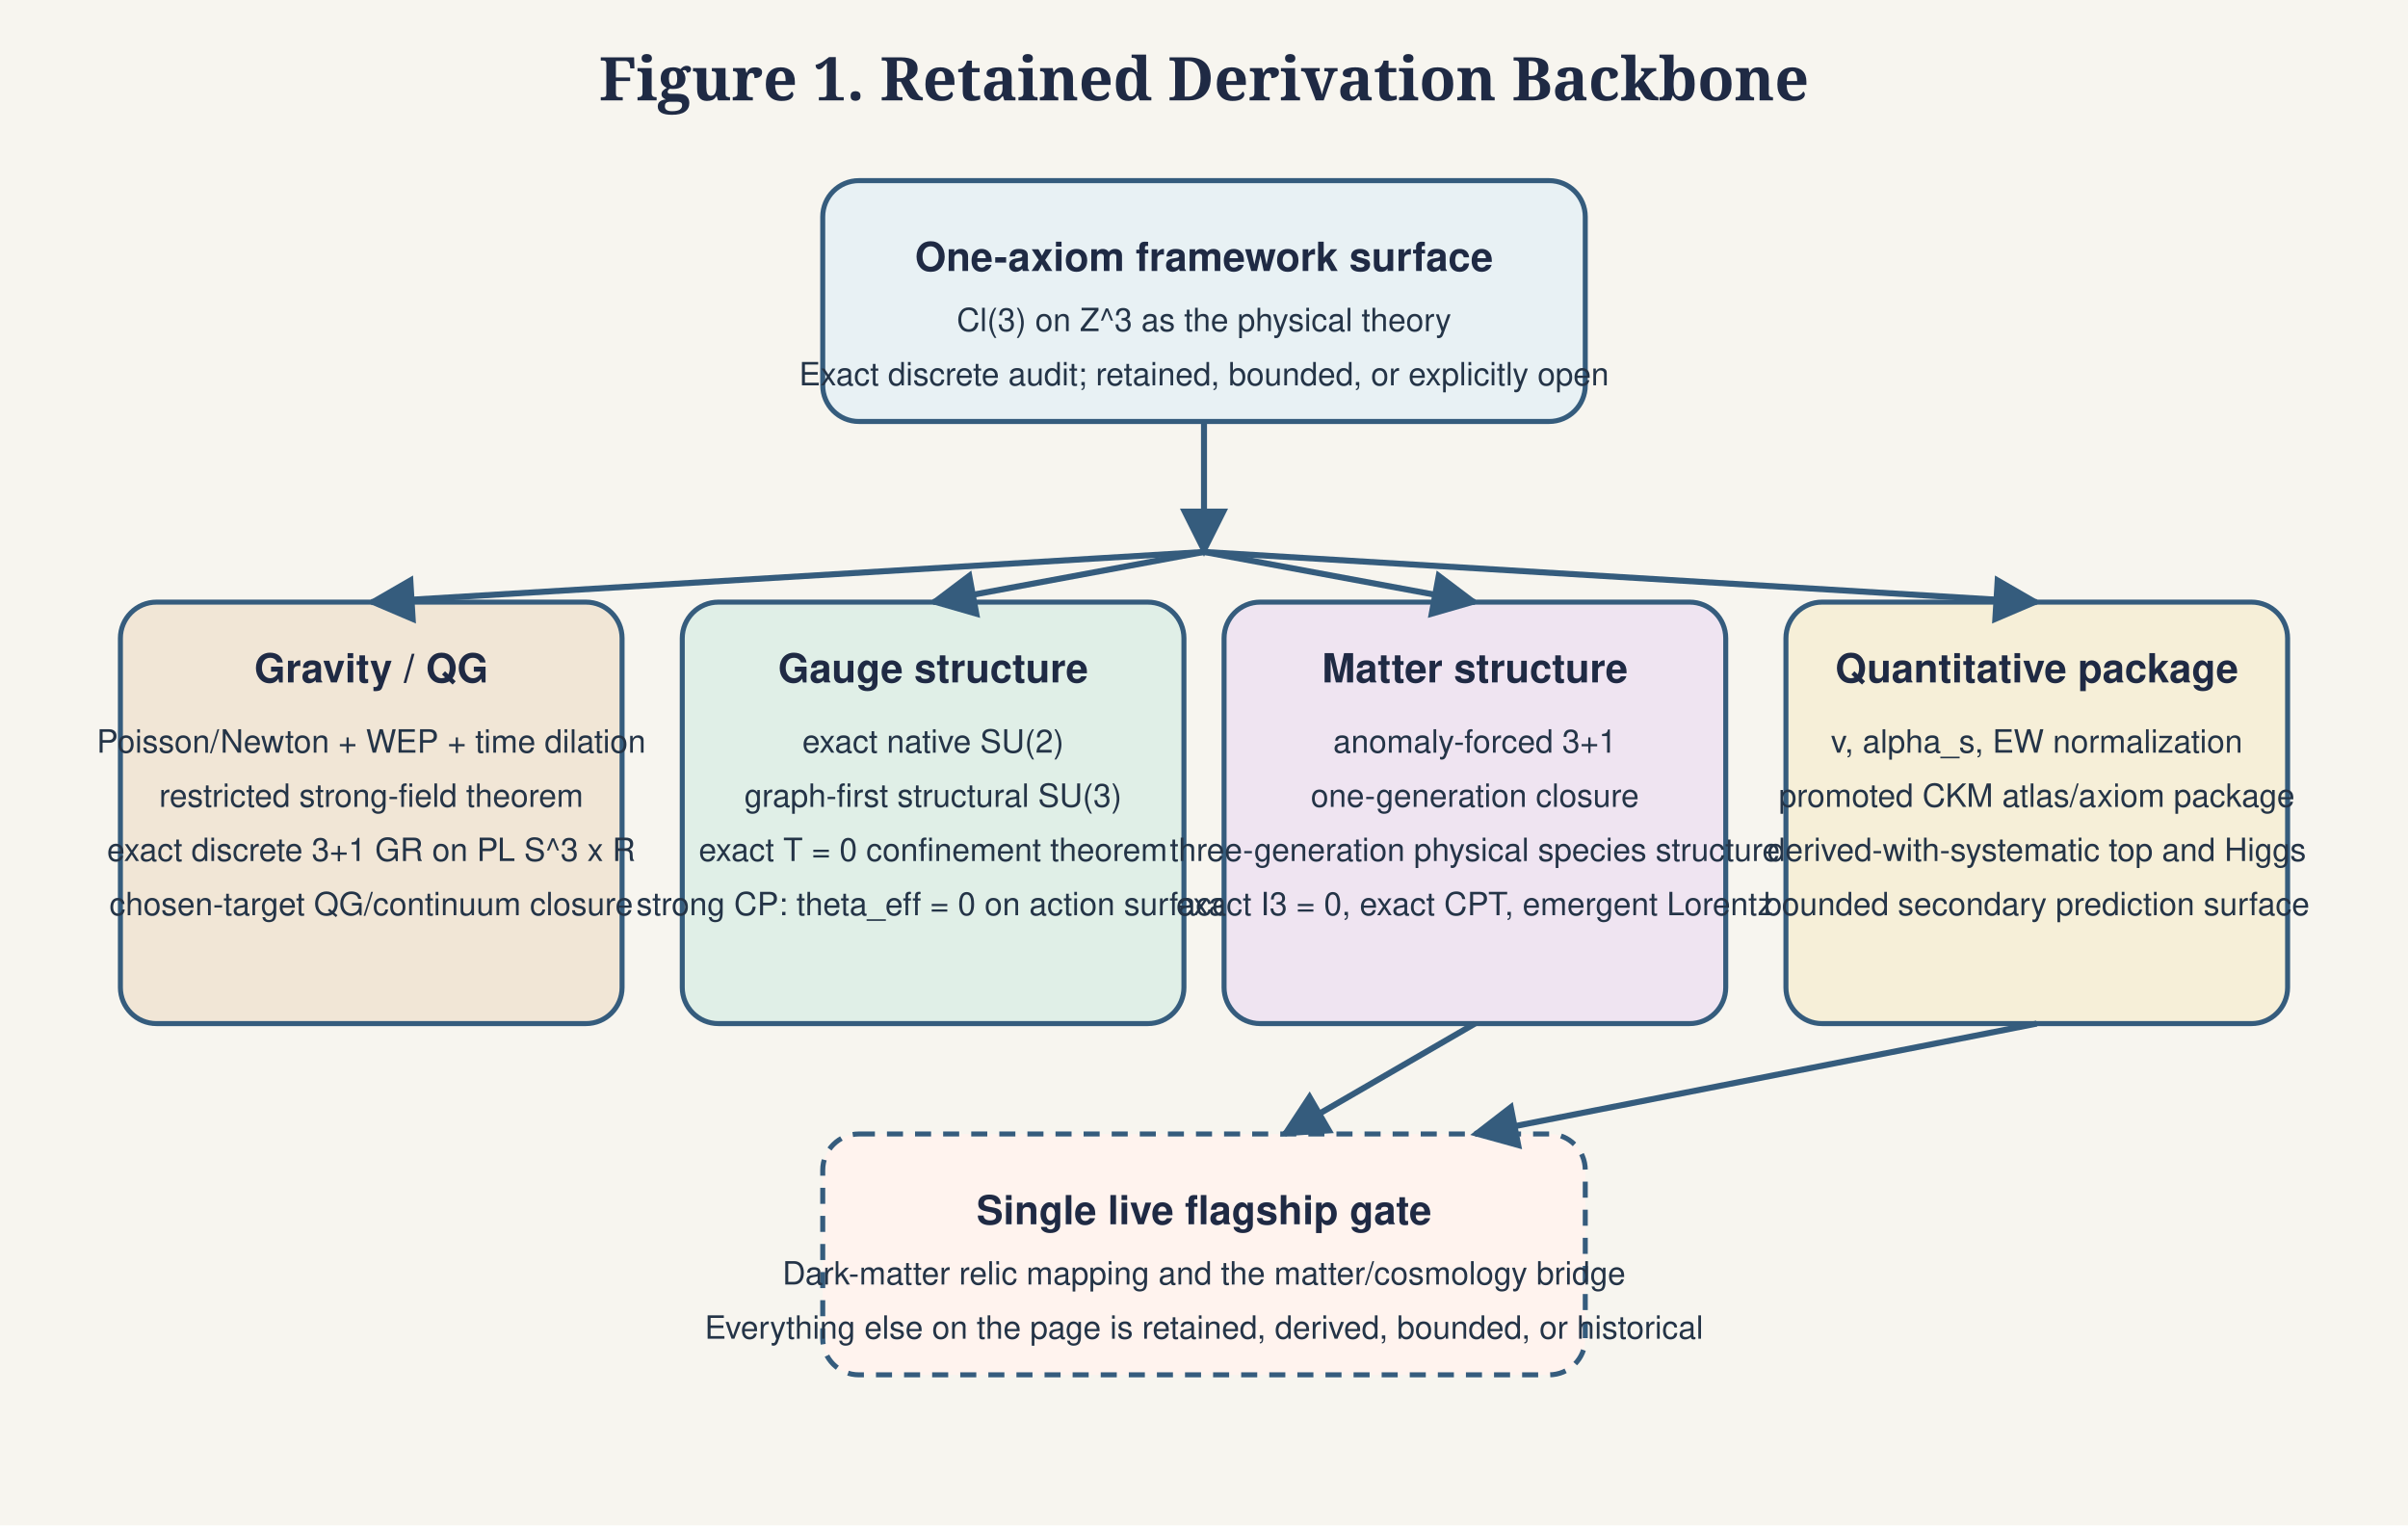
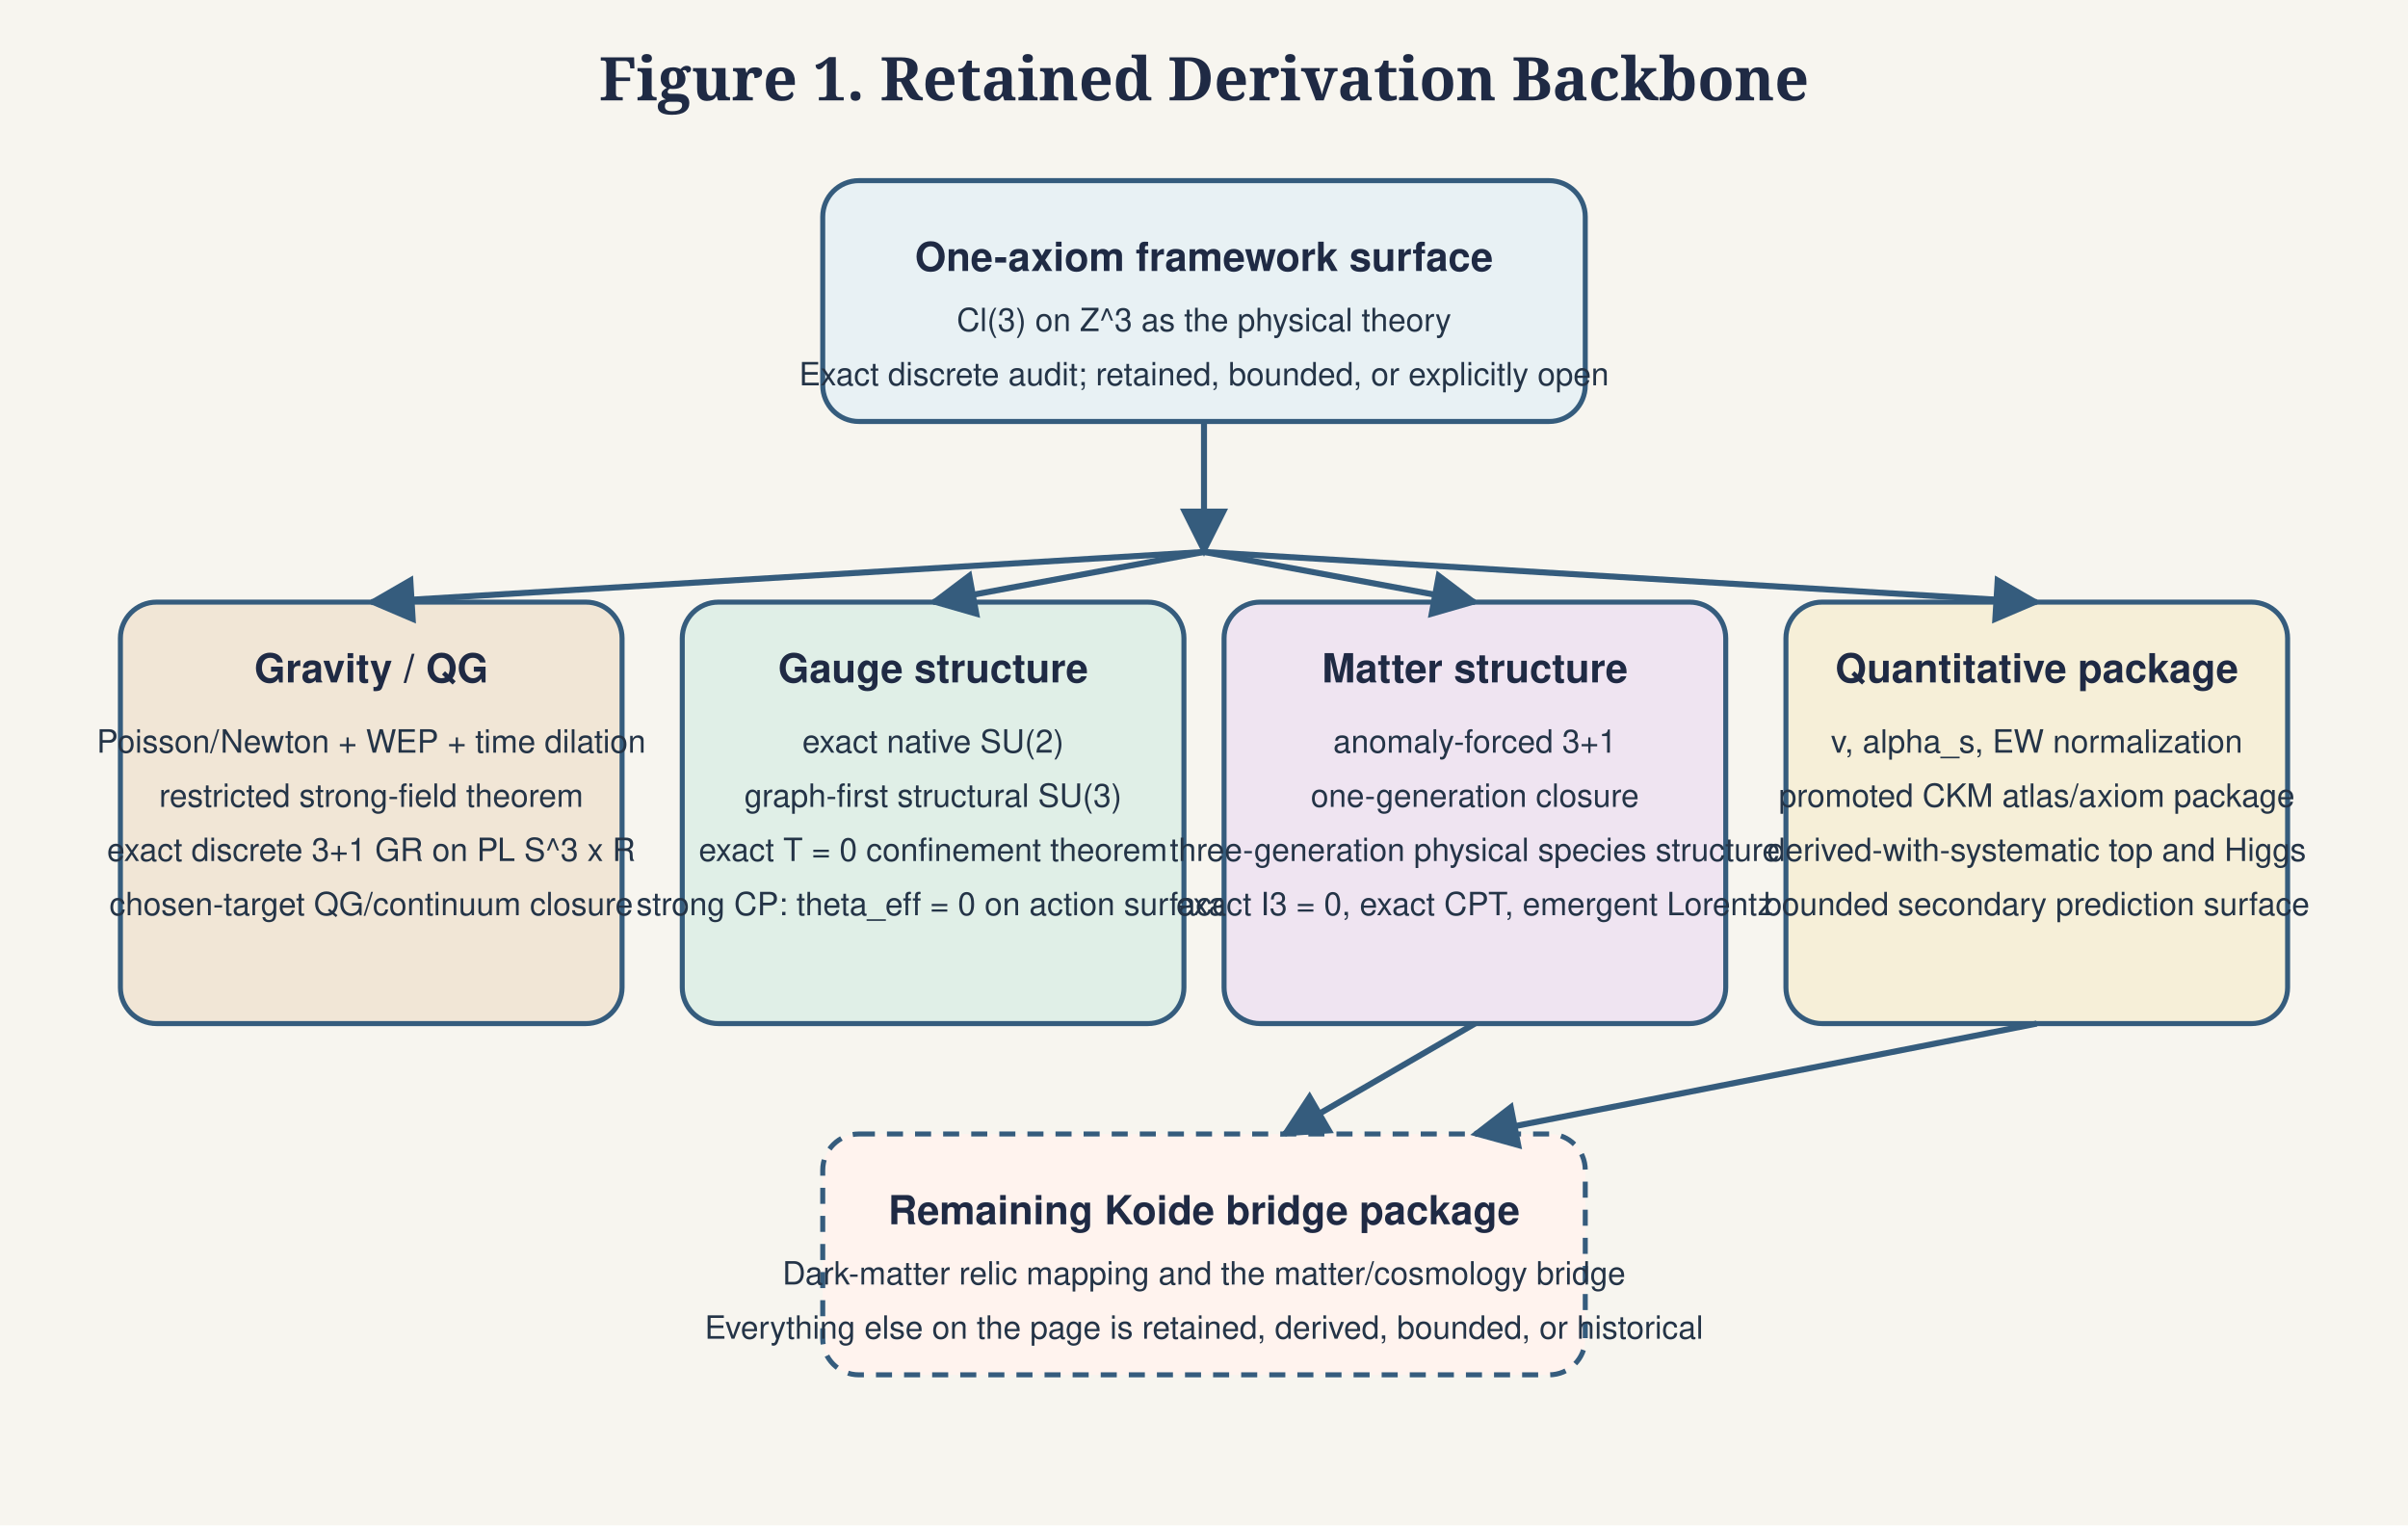
<svg xmlns="http://www.w3.org/2000/svg" width="1200" height="760" viewBox="0 0 1200 760" role="img" aria-labelledby="title desc">
  <defs>
    <marker id="arrow" viewBox="0 0 10 10" refX="9" refY="5" markerWidth="8" markerHeight="8" orient="auto-start-reverse">
      <path d="M 0 0 L 10 5 L 0 10 z" fill="#355c7d" />
    </marker>
    <style>
      .bg { fill: #f7f5ef; }
      .title { font: 700 30px Georgia, serif; fill: #1f2a44; }
      .label { font: 600 20px Helvetica, Arial, sans-serif; fill: #1f2a44; }
      .body { font: 16px Helvetica, Arial, sans-serif; fill: #243447; }
      .box { stroke: #355c7d; stroke-width: 2.5; rx: 18; ry: 18; }
      .core { fill: #e8f1f4; }
      .gravity { fill: #f1e6d6; }
      .gauge { fill: #e0efe7; }
      .matter { fill: #efe4f1; }
      .quant { fill: #f6efd8; }
      .gate { fill: #fff3ee; stroke-dasharray: 8 6; }
      .arrow { stroke: #355c7d; stroke-width: 3; fill: none; marker-end: url(#arrow); }
    </style>
  </defs>
  <rect class="bg" x="0" y="0" width="1200" height="760" />
  <text class="title" x="600" y="50" text-anchor="middle">Figure 1. Retained Derivation Backbone</text>
  <rect class="box core" x="410" y="90" width="380" height="120" />
  <text class="label" x="600" y="135" text-anchor="middle">One-axiom framework surface</text>
  <text class="body" x="600" y="165" text-anchor="middle">Cl(3) on Z^3 as the physical theory</text>
  <text class="body" x="600" y="192" text-anchor="middle">Exact discrete audit; retained, bounded, or explicitly open</text>
  <line class="arrow" x1="600" y1="210" x2="600" y2="275" />
  <rect class="box gravity" x="60" y="300" width="250" height="210" />
  <text class="label" x="185" y="340" text-anchor="middle">Gravity / QG</text>
  <text class="body" x="185" y="375" text-anchor="middle">Poisson/Newton + WEP + time dilation</text>
  <text class="body" x="185" y="402" text-anchor="middle">restricted strong-field theorem</text>
  <text class="body" x="185" y="429" text-anchor="middle">exact discrete 3+1 GR on PL S^3 x R</text>
  <text class="body" x="185" y="456" text-anchor="middle">chosen-target QG/continuum closure</text>
  <rect class="box gauge" x="340" y="300" width="250" height="210" />
  <text class="label" x="465" y="340" text-anchor="middle">Gauge structure</text>
  <text class="body" x="465" y="375" text-anchor="middle">exact native SU(2)</text>
  <text class="body" x="465" y="402" text-anchor="middle">graph-first structural SU(3)</text>
  <text class="body" x="465" y="429" text-anchor="middle">exact T = 0 confinement theorem</text>
  <text class="body" x="465" y="456" text-anchor="middle">strong CP: theta_eff = 0 on action surface</text>
  <rect class="box matter" x="610" y="300" width="250" height="210" />
  <text class="label" x="735" y="340" text-anchor="middle">Matter structure</text>
  <text class="body" x="735" y="375" text-anchor="middle">anomaly-forced 3+1</text>
  <text class="body" x="735" y="402" text-anchor="middle">one-generation closure</text>
  <text class="body" x="735" y="429" text-anchor="middle">three-generation physical species structure</text>
  <text class="body" x="735" y="456" text-anchor="middle">exact I3 = 0, exact CPT, emergent Lorentz</text>
  <rect class="box quant" x="890" y="300" width="250" height="210" />
  <text class="label" x="1015" y="340" text-anchor="middle">Quantitative package</text>
  <text class="body" x="1015" y="375" text-anchor="middle">v, alpha_s, EW normalization</text>
  <text class="body" x="1015" y="402" text-anchor="middle">promoted CKM atlas/axiom package</text>
  <text class="body" x="1015" y="429" text-anchor="middle">derived-with-systematic top and Higgs</text>
  <text class="body" x="1015" y="456" text-anchor="middle">bounded secondary prediction surface</text>
  <line class="arrow" x1="600" y1="275" x2="185" y2="300" />
  <line class="arrow" x1="600" y1="275" x2="465" y2="300" />
  <line class="arrow" x1="600" y1="275" x2="735" y2="300" />
  <line class="arrow" x1="600" y1="275" x2="1015" y2="300" />
  <rect class="box gate" x="410" y="565" width="380" height="120" />
-   <text class="label" x="600" y="610" text-anchor="middle">Single live flagship gate</text>
+   <text class="label" x="600" y="610" text-anchor="middle">Remaining Koide bridge package</text>
  <text class="body" x="600" y="640" text-anchor="middle">Dark-matter relic mapping and the matter/cosmology bridge</text>
  <text class="body" x="600" y="667" text-anchor="middle">Everything else on the page is retained, derived, bounded, or historical</text>
  <line class="arrow" x1="1015" y1="510" x2="735" y2="565" />
  <line class="arrow" x1="735" y1="510" x2="640" y2="565" />
</svg>
